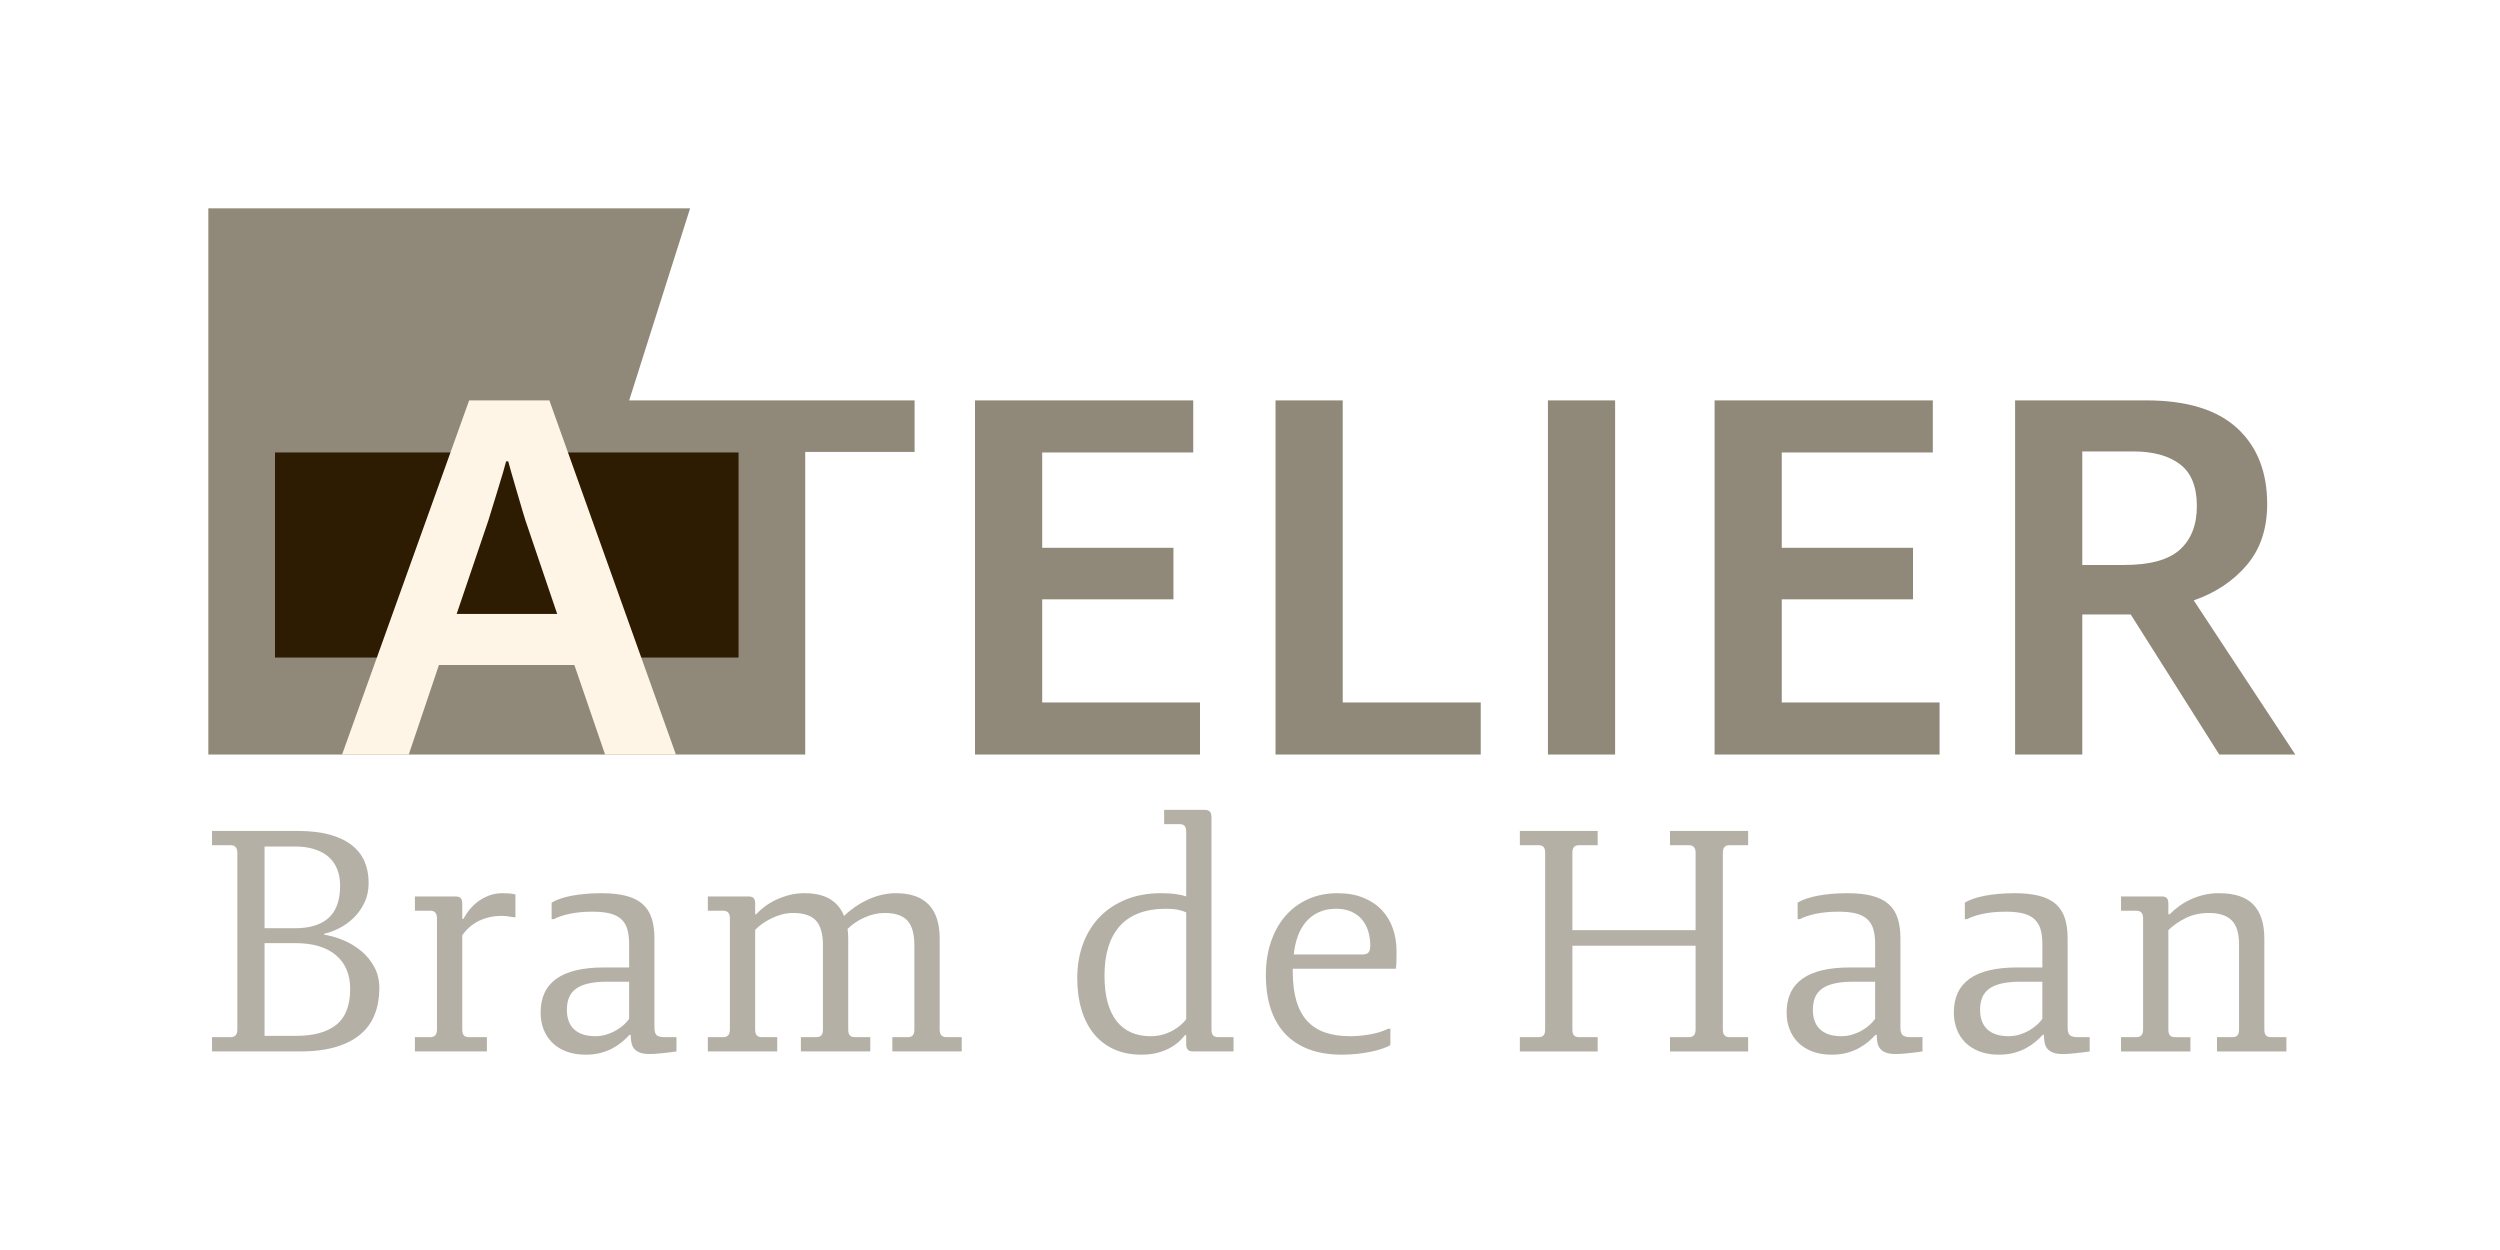
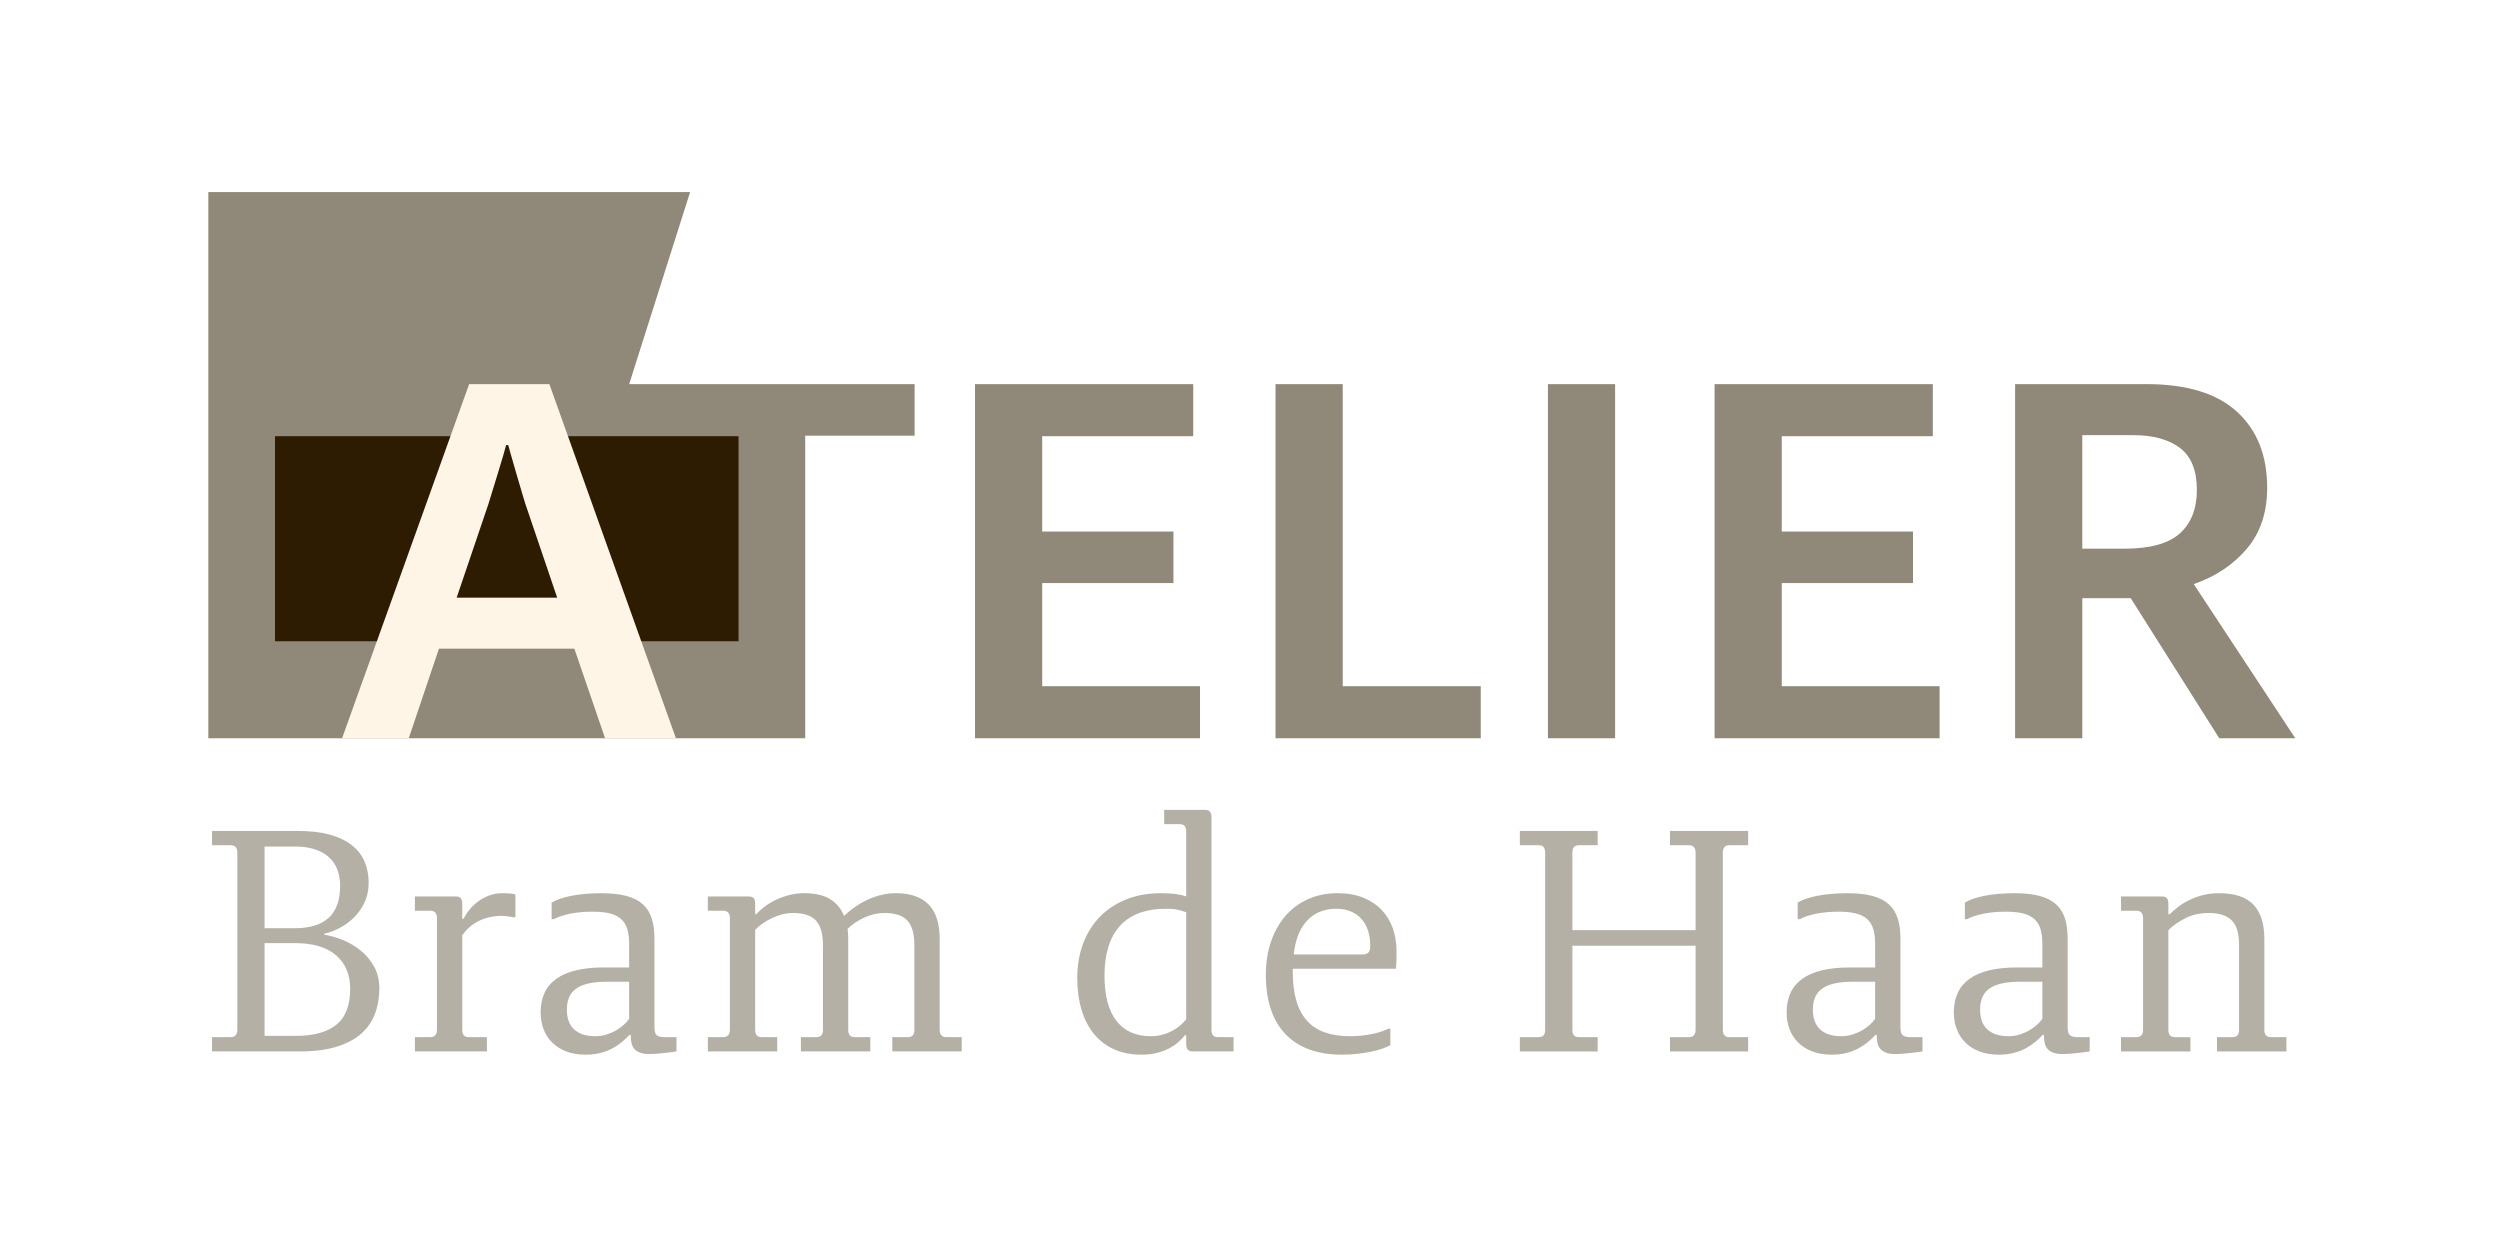
<svg xmlns="http://www.w3.org/2000/svg" xml:space="preserve" style="enable-background:new 0 0 768 384" viewBox="0 0 768 384">
  <path d="M65.138 318.617h5.678c1.395 0 2.092-.764 2.092-2.291v-54.387c0-1.526-.697-2.291-2.092-2.291h-5.678v-4.383h26.297c3.785 0 7.047.373 9.787 1.121 2.739.746 5.005 1.817 6.798 3.212s3.113 3.071 3.959 5.03c.847 1.96 1.27 4.151 1.27 6.574 0 2.291-.44 4.342-1.32 6.15-.88 1.811-1.992 3.362-3.337 4.657s-2.823 2.35-4.433 3.163c-1.611.813-3.13 1.369-4.557 1.668v.299c1.925.299 3.885.864 5.877 1.693 1.992.83 3.81 1.926 5.454 3.287 1.644 1.362 2.988 2.997 4.034 4.906s1.569 4.092 1.569 6.549c0 2.856-.448 5.479-1.345 7.869s-2.325 4.441-4.283 6.15c-1.959 1.711-4.482 3.039-7.57 3.984-3.088.947-6.823 1.42-11.206 1.42H65.138v-4.383zm16.137-33.469h9.363c4.548 0 7.994-1.062 10.334-3.188 2.341-2.124 3.511-5.411 3.511-9.861 0-1.825-.283-3.478-.847-4.955-.565-1.478-1.419-2.74-2.565-3.785-1.146-1.047-2.59-1.859-4.333-2.441-1.743-.58-3.777-.871-6.101-.871h-9.363v25.102zm9.662 33.07c5.412 0 9.538-1.137 12.376-3.412 2.839-2.273 4.258-5.951 4.258-11.031 0-4.415-1.453-7.86-4.358-10.334-2.906-2.474-7.064-3.711-12.476-3.711h-9.463v28.488h9.662zM127.461 318.617h4.682c1.395 0 2.092-.764 2.092-2.291v-34.266c0-1.526-.697-2.291-2.092-2.291h-4.682v-4.383h12.451c.763 0 1.303.174 1.619.523.315.348.473.904.473 1.668v4.682h.398c.498-.996 1.137-1.967 1.917-2.914.78-.945 1.676-1.784 2.689-2.515 1.012-.729 2.133-1.319 3.362-1.769 1.228-.447 2.556-.672 3.984-.672.697 0 1.395.025 2.092.074.697.051 1.328.158 1.893.324v6.973h-.697c-.565-.1-1.138-.19-1.718-.273-.582-.083-1.17-.125-1.768-.125-2.59 0-4.923.507-6.998 1.52-2.076 1.013-3.794 2.498-5.155 4.457v28.986c0 .765.157 1.337.473 1.719.315.382.854.572 1.619.572h5.479v4.383h-22.113v-4.383zM169.463 277.279c.697-.431 1.577-.829 2.64-1.195 1.062-.365 2.249-.672 3.561-.922 1.311-.248 2.73-.439 4.258-.572 1.527-.132 3.121-.199 4.781-.199 3.021 0 5.578.273 7.67.822 2.092.547 3.776 1.395 5.055 2.539 1.278 1.146 2.199 2.59 2.764 4.334.564 1.742.847 3.793.847 6.15v27.293c0 1.295.24 2.134.722 2.516.481.382 1.303.572 2.465.572h3.586v4.383c-.432.066-.971.141-1.619.225-.647.082-1.345.165-2.092.248s-1.511.157-2.291.225c-.781.066-1.536.1-2.266.1-1.129 0-2.059-.125-2.789-.373-.731-.25-1.32-.605-1.768-1.071-.448-.465-.764-1.046-.946-1.743-.183-.697-.274-1.494-.274-2.391v-.299h-.398c-.631.697-1.37 1.403-2.216 2.117s-1.818 1.369-2.914 1.967-2.333 1.078-3.71 1.444c-1.378.365-2.914.548-4.607.548-2.258 0-4.25-.332-5.977-.996-1.727-.664-3.171-1.576-4.333-2.739-1.163-1.162-2.042-2.531-2.64-4.108s-.896-3.279-.896-5.105c0-9.23 6.475-13.846 19.424-13.846h7.77v-7.172c0-1.825-.191-3.369-.573-4.632-.382-1.262-1.021-2.291-1.917-3.088s-2.059-1.37-3.486-1.718c-1.428-.35-3.188-.523-5.279-.523-2.59 0-4.915.217-6.973.647-2.059.432-3.686.979-4.881 1.644h-.697v-5.08zm23.807 24.305h-6.773c-2.258 0-4.176.182-5.752.545-1.578.363-2.856.908-3.835 1.634-.98.727-1.686 1.626-2.117 2.698-.432 1.072-.647 2.318-.647 3.737 0 2.642.747 4.655 2.241 6.041 1.494 1.387 3.668 2.079 6.524 2.079 1.195 0 2.341-.173 3.437-.52s2.092-.784 2.988-1.312c.896-.527 1.685-1.105 2.366-1.732.68-.628 1.203-1.222 1.569-1.782v-11.388zM274.12 318.617h4.682c.763 0 1.303-.19 1.619-.572.315-.382.473-.954.473-1.719V290.328c0-3.453-.714-5.959-2.142-7.521-1.428-1.561-3.769-2.341-7.022-2.341-1.992 0-4.009.448-6.051 1.345s-3.81 2.075-5.304 3.536c.066.498.116.996.149 1.494.033.498.05.996.05 1.494v27.99c0 .765.157 1.337.473 1.719.315.382.854.572 1.619.572h4.682v4.383h-21.316v-4.383h4.682c.763 0 1.303-.19 1.619-.572.315-.382.473-.954.473-1.719V290.328c0-3.453-.714-5.959-2.142-7.521-1.428-1.561-3.769-2.341-7.022-2.341-1.163 0-2.308.149-3.437.448-1.129.299-2.2.697-3.212 1.195-1.013.498-1.951 1.055-2.814 1.669-.864.614-1.594 1.237-2.191 1.867v30.68c0 .765.157 1.337.473 1.719.315.382.854.572 1.619.572h4.682v4.383h-21.316v-4.383h4.682c1.395 0 2.092-.764 2.092-2.291v-34.266c0-1.526-.697-2.291-2.092-2.291h-4.682v-4.383h12.451c.763 0 1.303.174 1.619.523.315.348.473.904.473 1.668v3.287h.299c.73-.797 1.61-1.585 2.64-2.365 1.029-.78 2.174-1.47 3.437-2.067 1.261-.598 2.623-1.087 4.084-1.47 1.46-.381 3.021-.572 4.682-.572 3.22 0 5.827.598 7.819 1.793s3.437 2.922 4.333 5.18c.962-.929 2.05-1.818 3.262-2.664 1.211-.848 2.498-1.594 3.86-2.242 1.361-.646 2.78-1.152 4.258-1.519 1.477-.365 2.996-.548 4.557-.548 4.449 0 7.802 1.163 10.061 3.486 2.257 2.324 3.387 5.811 3.387 10.459v27.99c0 1.527.697 2.291 2.092 2.291h4.682v4.383h-21.316v-4.383zM364.4 318.02h-.398c-.565.73-1.254 1.453-2.067 2.166-.814.715-1.768 1.354-2.864 1.918-1.096.565-2.341 1.021-3.735 1.369-1.395.35-2.956.523-4.682.523-3.155 0-5.952-.548-8.392-1.644s-4.5-2.665-6.176-4.706c-1.677-2.043-2.956-4.516-3.835-7.422-.88-2.904-1.32-6.15-1.32-9.736 0-3.852.598-7.379 1.793-10.584 1.195-3.203 2.905-5.951 5.13-8.242 2.224-2.291 4.922-4.075 8.093-5.354 3.17-1.278 6.731-1.918 10.683-1.918 1.859 0 3.444.1 4.756.299 1.311.199 2.316.432 3.013.697v-19.922c0-.764-.158-1.336-.473-1.719-.316-.381-.855-.572-1.619-.572h-4.682v-4.383h12.451c.763 0 1.303.191 1.619.572.315.383.473.955.473 1.719v65.244c0 .765.157 1.337.473 1.719.315.382.854.572 1.619.572h4.682v4.383h-12.451c-.764 0-1.304-.19-1.619-.572-.316-.382-.473-.954-.473-1.719v-2.689zm0-37.746c-.665-.301-1.486-.56-2.465-.776-.98-.216-2.216-.325-3.71-.325-3.188 0-5.969.45-8.342 1.352-2.375.901-4.342 2.229-5.902 3.979-1.561 1.753-2.731 3.905-3.511 6.458-.781 2.553-1.17 5.465-1.17 8.735 0 3.17.324 5.924.971 8.26s1.585 4.272 2.814 5.807c1.228 1.535 2.714 2.679 4.458 3.43s3.71 1.126 5.902 1.126c1.361 0 2.623-.167 3.785-.5 1.162-.334 2.199-.76 3.113-1.277.913-.517 1.709-1.075 2.391-1.677.68-.601 1.236-1.184 1.668-1.752v-32.839zM397.14 298.501c0 3.503.373 6.506 1.121 9.008.746 2.502 1.858 4.554 3.336 6.155s3.312 2.778 5.504 3.528c2.191.751 4.748 1.126 7.67 1.126 1.128 0 2.258-.058 3.387-.174 1.128-.116 2.199-.274 3.213-.474 1.012-.199 1.949-.439 2.813-.722.863-.282 1.61-.59 2.241-.922h.697v5.032c-.598.359-1.387.71-2.365 1.053-.98.342-2.109.652-3.387.93-1.279.276-2.698.505-4.259.685-1.562.18-3.205.27-4.931.27-3.885 0-7.289-.565-10.21-1.693-2.922-1.128-5.354-2.747-7.296-4.855-1.943-2.108-3.396-4.674-4.358-7.695-.964-3.021-1.444-6.441-1.444-10.26 0-3.718.523-7.113 1.568-10.186 1.047-3.07 2.523-5.71 4.434-7.918 1.908-2.208 4.216-3.927 6.922-5.155 2.706-1.228 5.735-1.843 9.09-1.843 3.021 0 5.669.466 7.943 1.395 2.274.93 4.167 2.2 5.678 3.811s2.641 3.494 3.387 5.652c.748 2.159 1.121 4.45 1.121 6.873 0 .896-.009 1.835-.025 2.814s-.074 1.867-.174 2.664h-31.676v.901zm21.416-5.284c.863 0 1.477-.207 1.843-.623.365-.414.548-1.103.548-2.066 0-1.626-.217-3.129-.647-4.508-.432-1.377-1.079-2.572-1.942-3.586-.864-1.012-1.951-1.809-3.262-2.391-1.312-.58-2.848-.871-4.607-.871-2.025 0-3.803.349-5.329 1.046-1.527.697-2.831 1.669-3.909 2.913-1.08 1.246-1.936 2.732-2.565 4.458-.631 1.727-1.046 3.604-1.245 5.628h21.117zM513.02 318.617h5.777c1.395 0 2.092-.766 2.092-2.299v-25.791h-37.852v25.791c0 .767.157 1.342.473 1.725s.854.574 1.619.574h5.678v4.383h-23.906v-4.383h5.678c.764 0 1.303-.19 1.619-.572.314-.382.473-.954.473-1.719v-54.387c0-.764-.158-1.336-.473-1.719-.316-.381-.855-.572-1.619-.572h-5.678v-4.383h23.906v4.383h-5.678c-.765 0-1.304.191-1.619.572-.315.383-.473.955-.473 1.719v23.807h37.852v-23.807c0-1.526-.697-2.291-2.092-2.291h-5.777v-4.383h24.006v4.383h-5.777c-1.328 0-1.992.765-1.992 2.291v54.387c0 1.527.664 2.291 1.992 2.291h5.777v4.383h-24.006v-4.383zM552.233 277.279c.697-.431 1.576-.829 2.64-1.195 1.062-.365 2.249-.672 3.562-.922 1.311-.248 2.73-.439 4.258-.572 1.526-.132 3.12-.199 4.781-.199 3.021 0 5.578.273 7.67.822 2.092.547 3.776 1.395 5.055 2.539 1.278 1.146 2.199 2.59 2.765 4.334.564 1.742.847 3.793.847 6.15v27.293c0 1.295.24 2.134.723 2.516.48.382 1.302.572 2.465.572h3.586v4.383c-.432.066-.971.141-1.619.225-.646.082-1.344.165-2.092.248-.746.083-1.511.157-2.291.225-.78.066-1.536.1-2.266.1-1.129 0-2.06-.125-2.789-.373-.73-.25-1.32-.605-1.768-1.071-.449-.465-.765-1.046-.947-1.743s-.273-1.494-.273-2.391v-.299h-.398c-.631.697-1.369 1.403-2.217 2.117-.846.714-1.817 1.369-2.913 1.967s-2.333 1.078-3.71 1.444c-1.379.365-2.914.548-4.607.548-2.259 0-4.251-.332-5.977-.996-1.727-.664-3.171-1.576-4.333-2.739-1.163-1.162-2.042-2.531-2.64-4.108s-.896-3.279-.896-5.105c0-9.23 6.475-13.846 19.424-13.846h7.77v-7.172c0-1.825-.191-3.369-.572-4.632-.383-1.262-1.021-2.291-1.918-3.088s-2.06-1.37-3.486-1.718c-1.428-.35-3.188-.523-5.279-.523-2.59 0-4.914.217-6.973.647-2.06.432-3.686.979-4.881 1.644h-.697v-5.08zm23.807 24.305h-6.773c-2.259 0-4.176.182-5.752.545-1.578.363-2.856.908-3.836 1.634-.979.727-1.686 1.626-2.116 2.698-.432 1.072-.647 2.318-.647 3.737 0 2.642.747 4.655 2.241 6.041 1.494 1.387 3.668 2.079 6.524 2.079 1.195 0 2.341-.173 3.437-.52s2.092-.784 2.988-1.312c.896-.527 1.685-1.105 2.366-1.732.68-.628 1.202-1.222 1.568-1.782v-11.388zM603.599 277.279c.697-.431 1.576-.829 2.64-1.195 1.062-.365 2.249-.672 3.562-.922 1.311-.248 2.73-.439 4.258-.572 1.526-.132 3.12-.199 4.781-.199 3.021 0 5.578.273 7.67.822 2.092.547 3.776 1.395 5.055 2.539 1.278 1.146 2.199 2.59 2.765 4.334.564 1.742.847 3.793.847 6.15v27.293c0 1.295.24 2.134.723 2.516.48.382 1.302.572 2.465.572h3.586v4.383c-.432.066-.971.141-1.619.225-.646.082-1.344.165-2.092.248-.746.083-1.511.157-2.291.225-.78.066-1.536.1-2.266.1-1.129 0-2.06-.125-2.789-.373-.73-.25-1.32-.605-1.768-1.071-.449-.465-.765-1.046-.947-1.743s-.273-1.494-.273-2.391v-.299h-.398c-.631.697-1.369 1.403-2.217 2.117-.846.714-1.817 1.369-2.913 1.967s-2.333 1.078-3.71 1.444c-1.379.365-2.914.548-4.607.548-2.259 0-4.251-.332-5.977-.996-1.727-.664-3.171-1.576-4.333-2.739-1.163-1.162-2.042-2.531-2.64-4.108s-.896-3.279-.896-5.105c0-9.23 6.475-13.846 19.424-13.846h7.77v-7.172c0-1.825-.191-3.369-.572-4.632-.383-1.262-1.021-2.291-1.918-3.088s-2.06-1.37-3.486-1.718c-1.428-.35-3.188-.523-5.279-.523-2.59 0-4.914.217-6.973.647-2.06.432-3.686.979-4.881 1.644h-.697v-5.08zm23.807 24.305h-6.773c-2.259 0-4.176.182-5.752.545-1.578.363-2.856.908-3.836 1.634-.979.727-1.686 1.626-2.116 2.698-.432 1.072-.647 2.318-.647 3.737 0 2.642.747 4.655 2.241 6.041 1.494 1.387 3.668 2.079 6.524 2.079 1.195 0 2.341-.173 3.437-.52s2.092-.784 2.988-1.312c.896-.527 1.685-1.105 2.366-1.732.68-.628 1.202-1.222 1.568-1.782v-11.388zM651.578 318.617h4.682c1.395 0 2.092-.764 2.092-2.291v-34.266c0-1.526-.697-2.291-2.092-2.291h-4.682v-4.383h12.451c.764 0 1.303.174 1.619.523.314.348.473.904.473 1.668v3.287h.398c.829-.829 1.768-1.635 2.814-2.416 1.045-.779 2.198-1.469 3.461-2.066 1.262-.598 2.631-1.078 4.109-1.444 1.477-.365 3.062-.548 4.756-.548 4.813 0 8.342 1.17 10.584 3.512 2.24 2.34 3.361 5.819 3.361 10.434v27.99c0 .765.157 1.337.473 1.719s.854.572 1.619.572h4.682V323l-21.316 0v-4.383h4.682c.764 0 1.303-.19 1.619-.572.314-.382.473-.954.473-1.719v-26.197c0-3.453-.765-5.927-2.291-7.421-1.527-1.494-3.853-2.241-6.973-2.241-2.689 0-5.089.531-7.197 1.594-2.108 1.063-3.859 2.291-5.254 3.686v30.58c0 .765.157 1.337.473 1.719s.854.572 1.619.572h4.682v4.383H651.578v-4.383z" style="fill:#b5b0a6" />
-   <path d="M299.523 123h67.04v16h-46.4v29.28h40.32v15.84h-40.32v31.68h48.48v16h-69.12V123zM391.842 123h20.641v92.8h42.4v16h-63.041V123zM475.521 123h20.64v108.799h-20.64V123zM526.72 123h67.04v16H547.359v29.28h40.32v15.84H547.359v31.68h48.479v16h-69.119V123zM619.039 123h40.319c12.373 0 21.652 2.827 27.84 8.48 6.186 5.655 9.28 13.44 9.28 23.36 0 7.575-2.08 13.815-6.24 18.72-4.159 4.908-9.6 8.535-16.319 10.88l31.199 47.359h-23.359l-27.2-43.04H639.679v43.04h-20.64V123zm33.439 50.56c8 0 13.732-1.572 17.2-4.72 3.465-3.145 5.2-7.6 5.2-13.36 0-5.973-1.735-10.265-5.2-12.88-3.468-2.612-8.24-3.92-14.32-3.92h-15.68v34.88h12.8zM64 64h148l-18.716 59h87.68v15.84h-33.6v92.959L64 231.799V64z" style="fill:#90897a" />
-   <path d="M84.48 139h142.404v63H84.48z" style="fill:#2d1c01" />
-   <path d="M144.124 123h24.64l38.88 108.799h-21.76l-9.44-27.52H134.844l-9.28 27.52h-20.48l39.04-108.799zm27.04 65.6-9.28-27.36c-.215-.532-.615-1.785-1.2-3.76-.587-1.973-1.2-4.053-1.84-6.24-.64-2.185-1.228-4.212-1.76-6.08-.535-1.865-.855-3.012-.96-3.44h-.64c-.108.428-.428 1.575-.96 3.44-.535 1.868-1.148 3.895-1.84 6.08-.695 2.188-1.335 4.268-1.92 6.24-.587 1.975-.987 3.228-1.2 3.76l-9.28 27.36h30.88z" style="fill:#fff5e6" />
+   <path d="M299.523 118h67.04v16h-46.4v29.28h40.32v15.84h-40.32v31.68h48.48v16h-69.12V118zM391.842 118h20.641v92.8h42.4v16h-63.041V118zM475.521 118h20.64v108.799h-20.64V118zM526.72 118h67.04v16H547.359v29.28h40.32v15.84H547.359v31.68h48.479v16h-69.119V118zM619.039 118h40.319c12.373 0 21.652 2.827 27.84 8.48 6.186 5.655 9.28 13.44 9.28 23.36 0 7.575-2.08 13.815-6.24 18.72-4.159 4.908-9.6 8.535-16.319 10.88l31.199 47.359h-23.359l-27.2-43.04H639.679v43.04h-20.64V118zm33.439 50.56c8 0 13.732-1.572 17.2-4.72 3.465-3.145 5.2-7.6 5.2-13.36 0-5.973-1.735-10.265-5.2-12.88-3.468-2.612-8.24-3.92-14.32-3.92h-15.68v34.88h12.8zM64 59h148l-18.716 59h87.68v15.84h-33.6v92.959L64 226.799V59z" style="fill:#90897a" />
+   <path d="M84.48 134h142.404v63H84.48z" style="fill:#2d1c01" />
+   <path d="M144.124 118h24.64l38.88 108.799h-21.76l-9.44-27.52H134.844l-9.28 27.52h-20.48l39.04-108.799zm27.04 65.6-9.28-27.36c-.215-.532-.615-1.785-1.2-3.76-.587-1.973-1.2-4.053-1.84-6.24-.64-2.185-1.228-4.212-1.76-6.08-.535-1.865-.855-3.012-.96-3.44h-.64c-.108.428-.428 1.575-.96 3.44-.535 1.868-1.148 3.895-1.84 6.08-.695 2.188-1.335 4.268-1.92 6.24-.587 1.975-.987 3.228-1.2 3.76l-9.28 27.36h30.88z" style="fill:#fff5e6" />
</svg>
